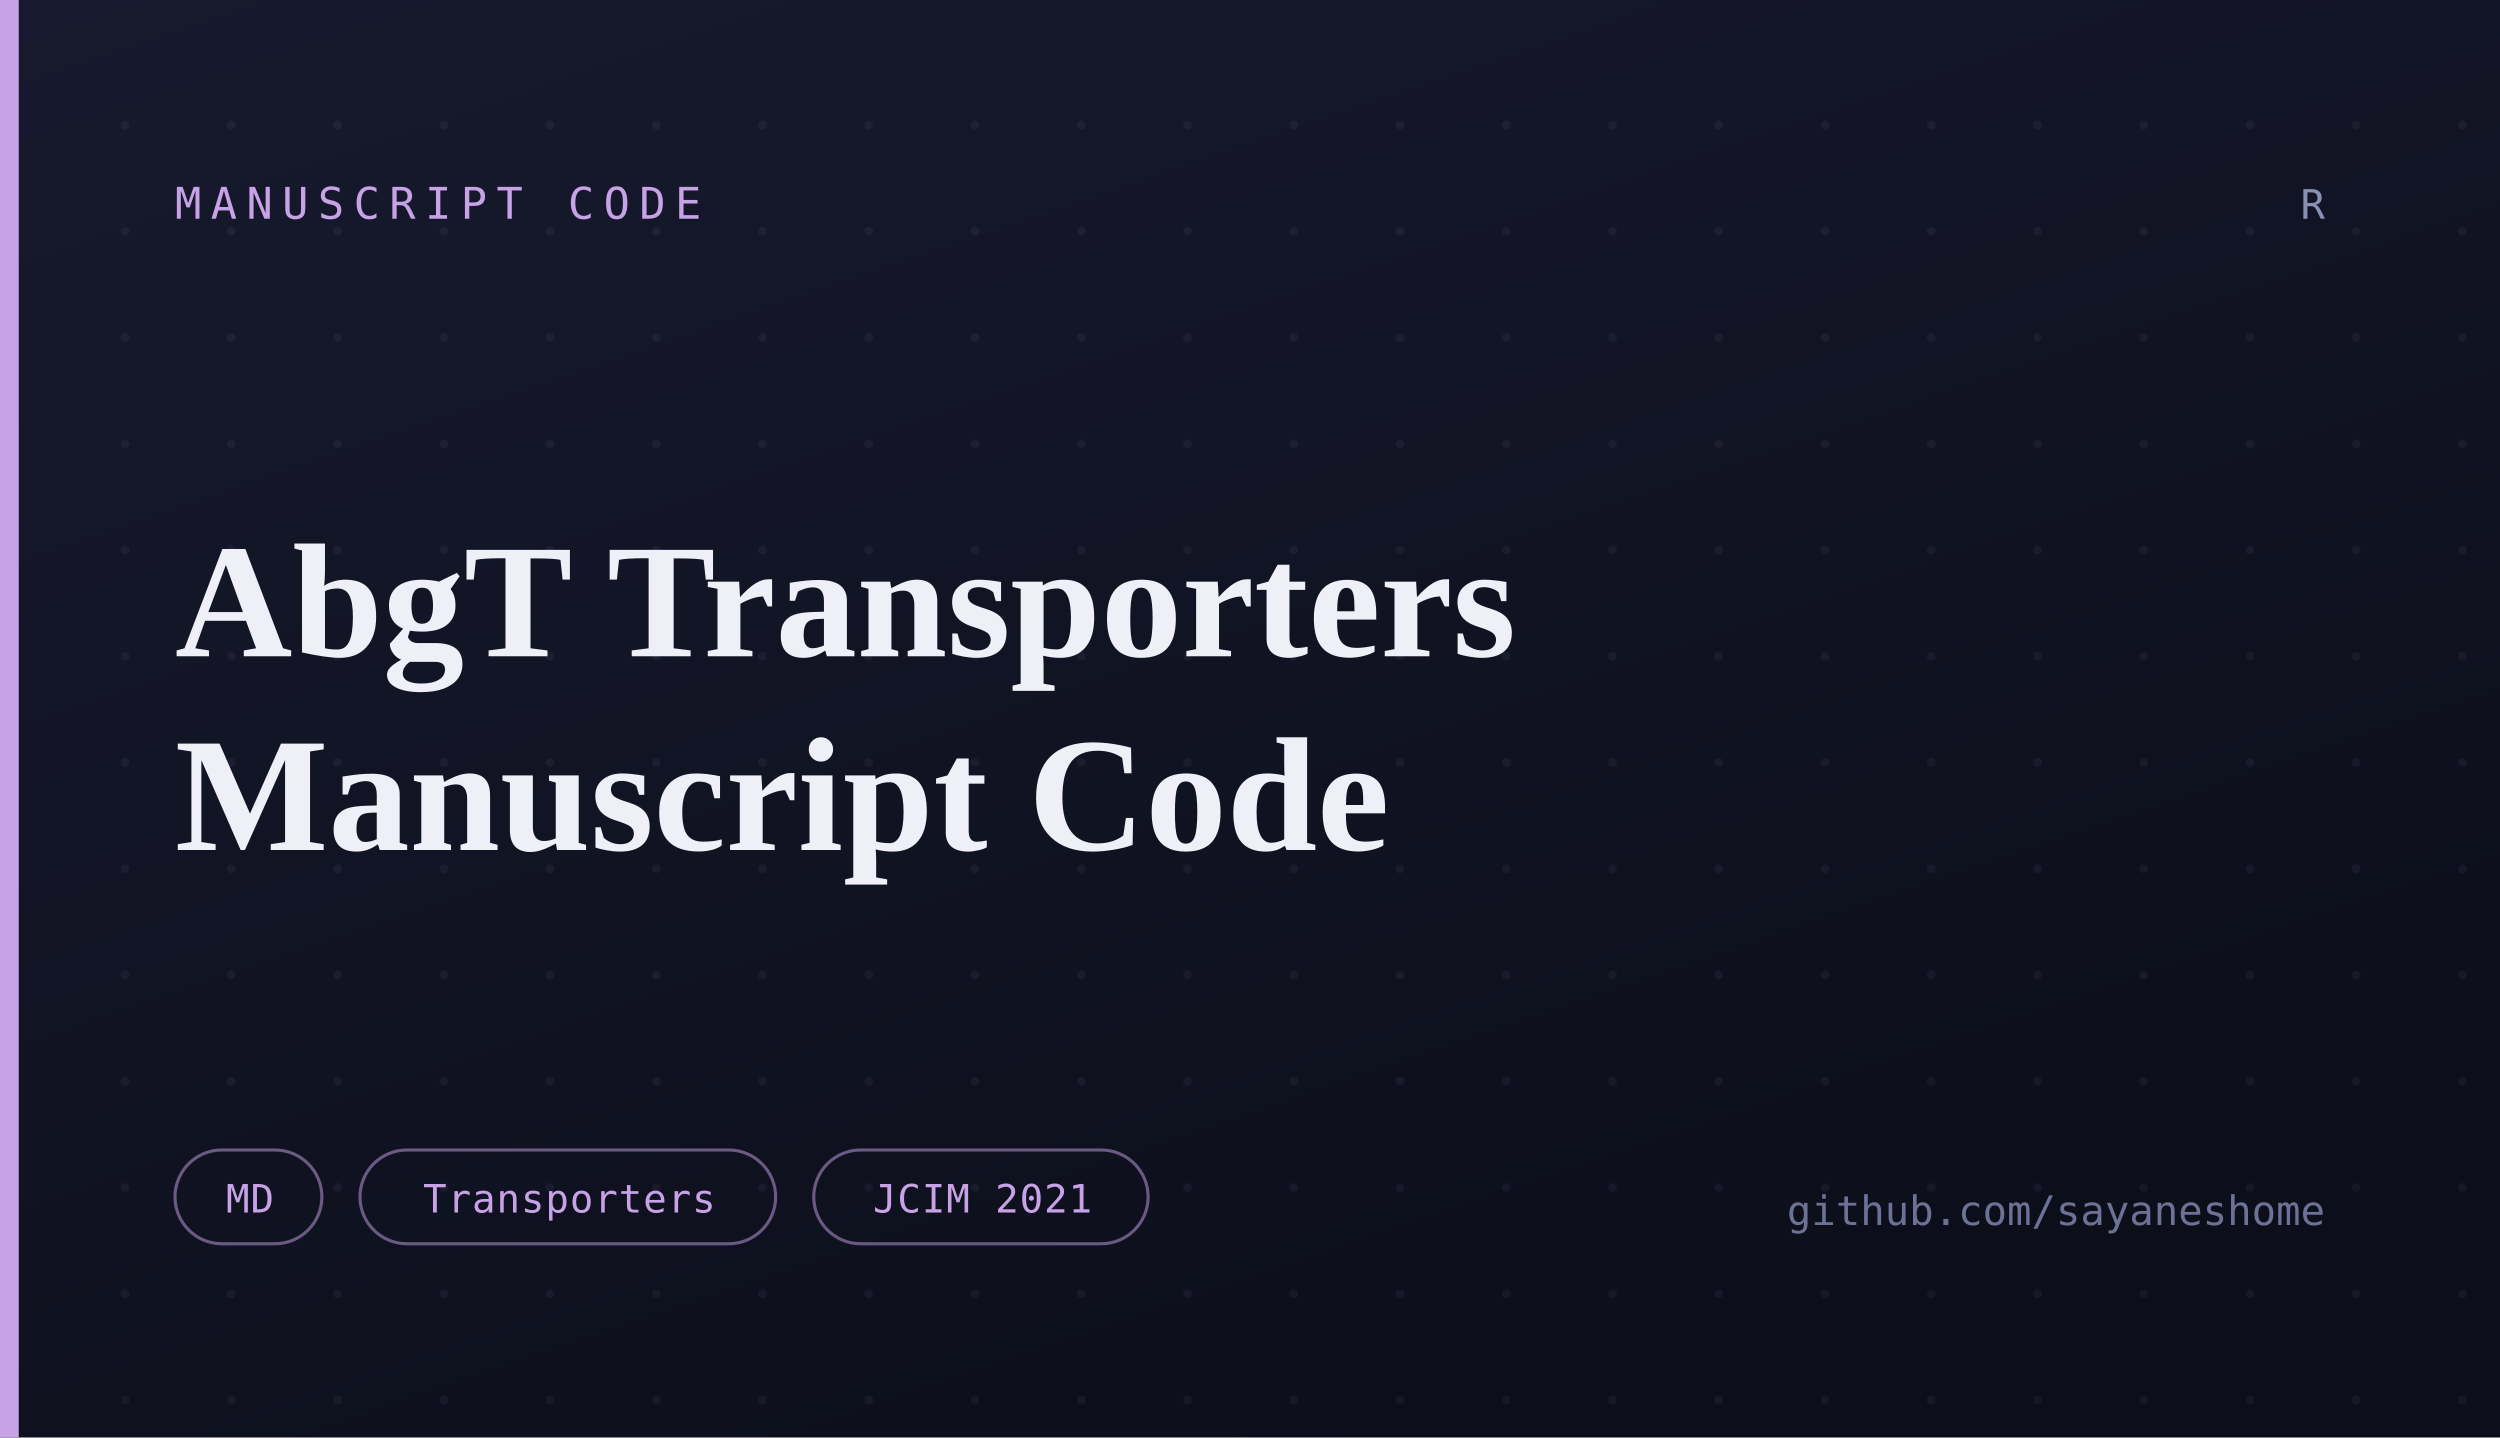
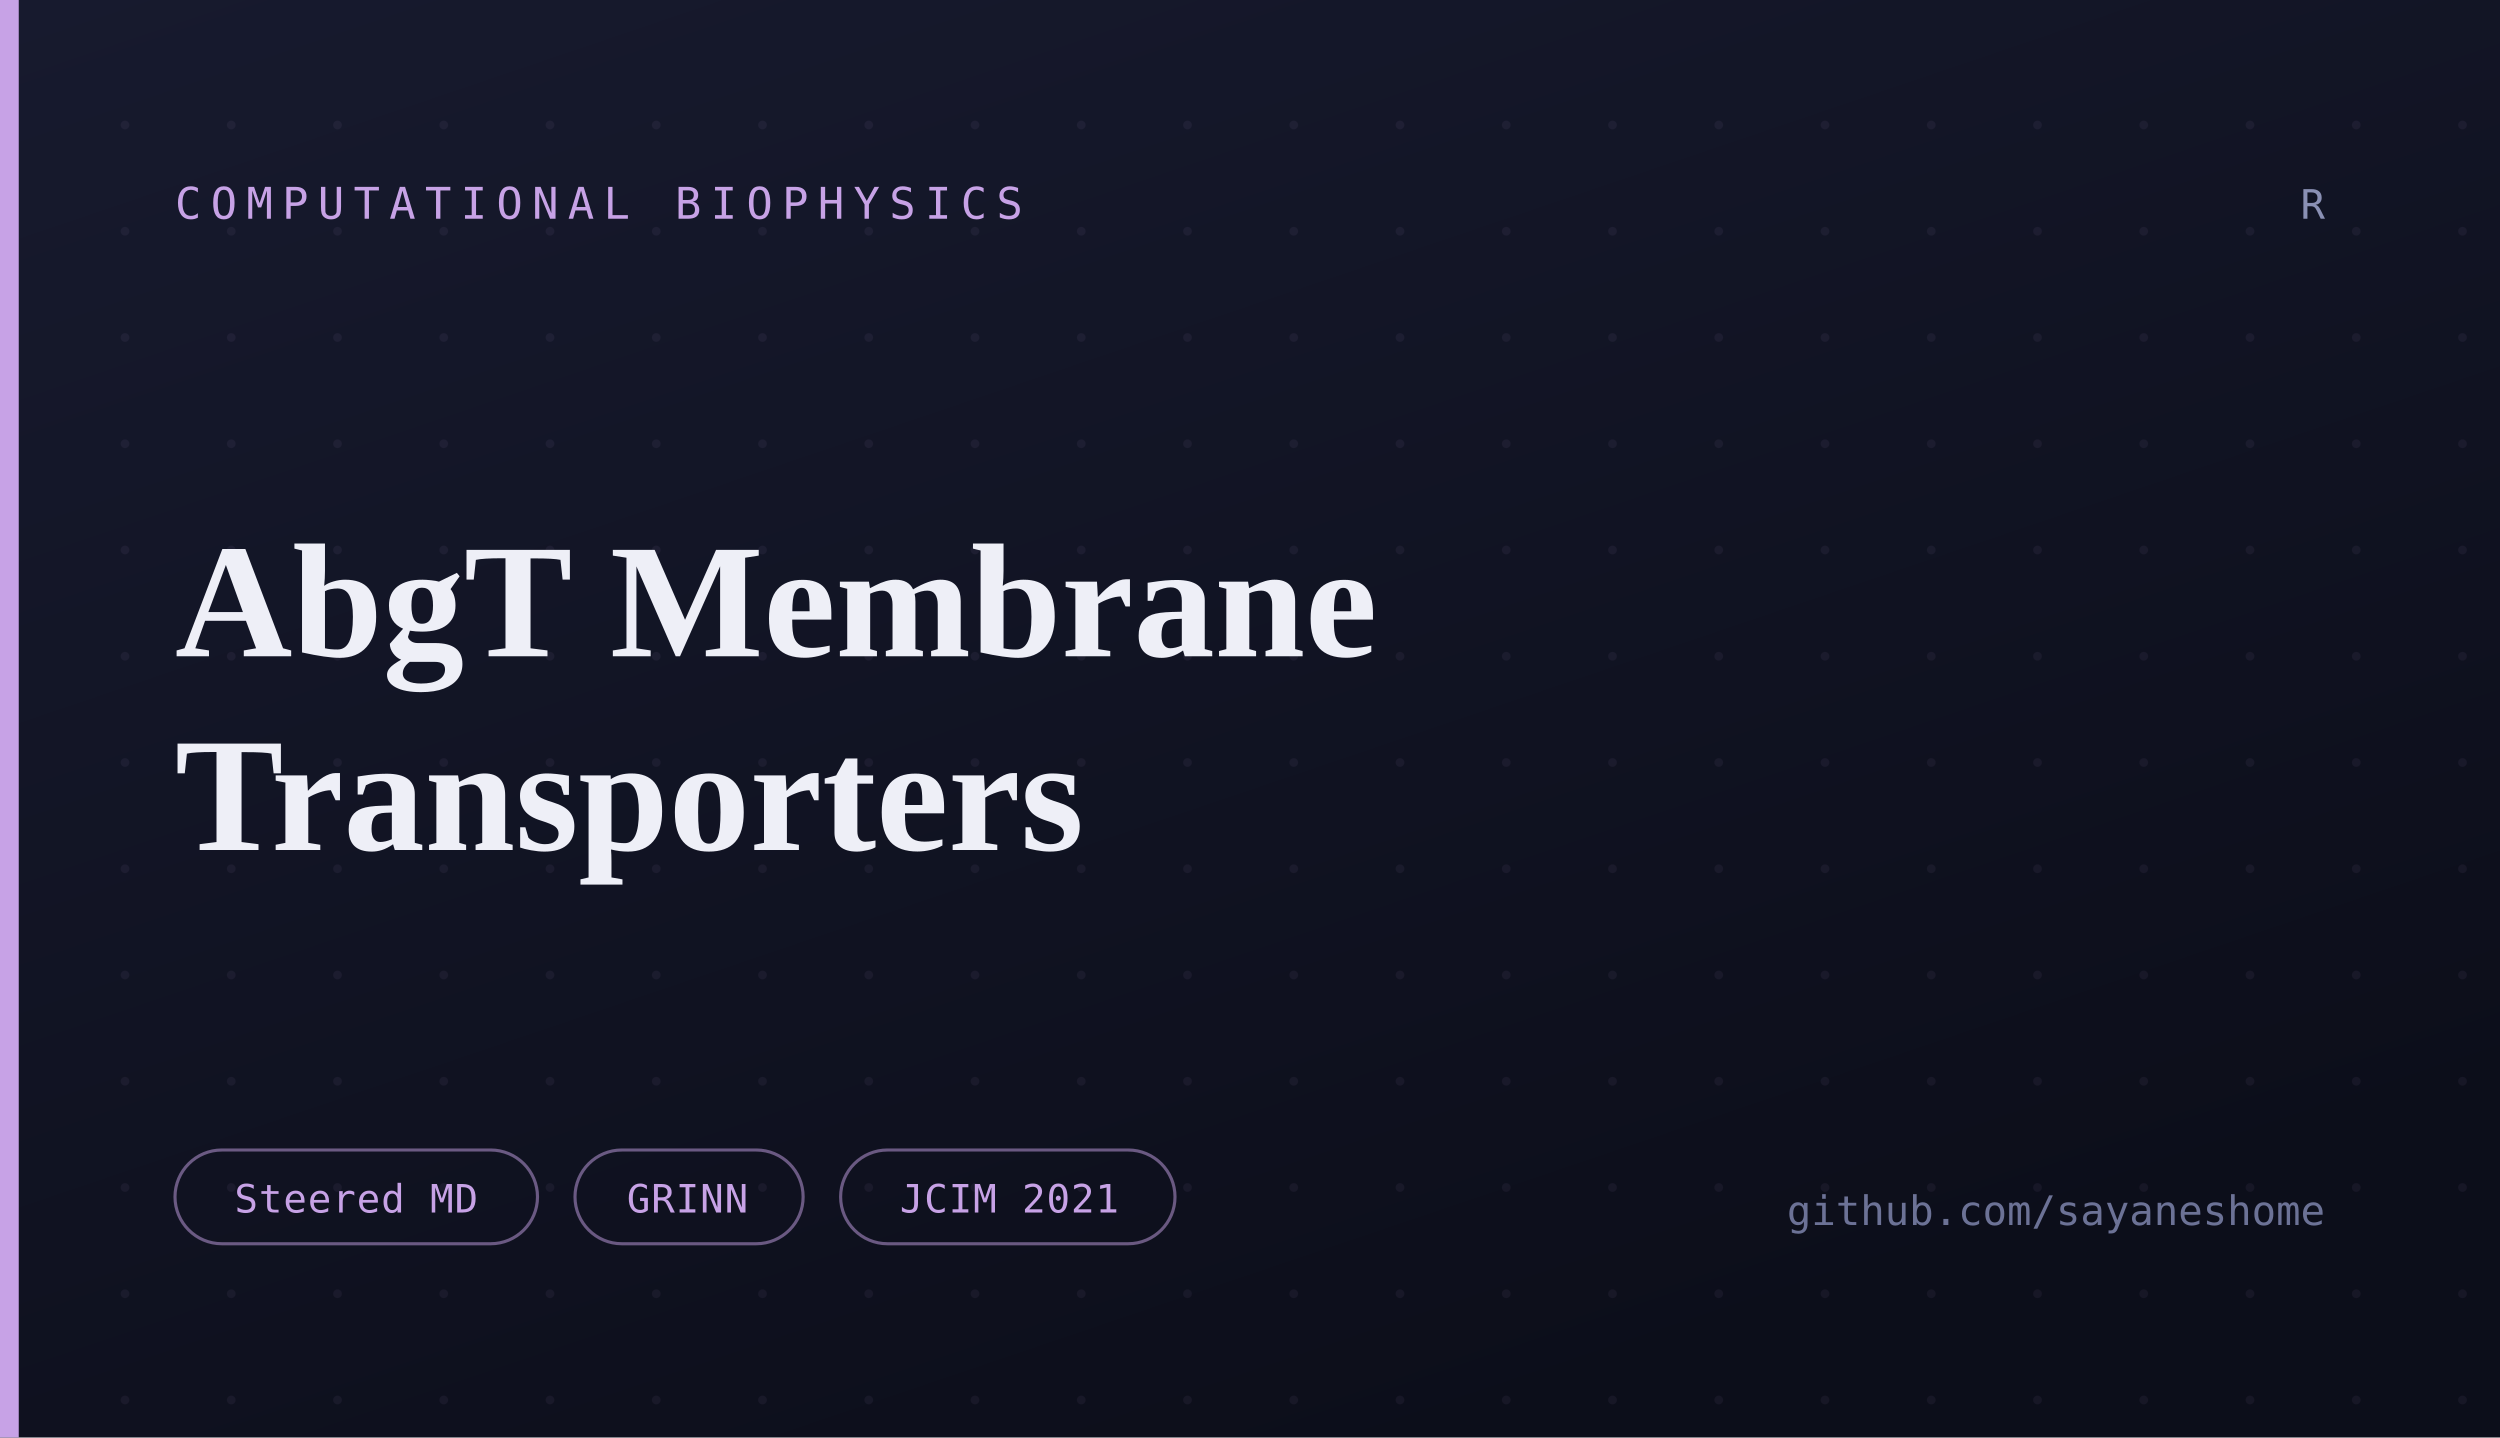
- <svg xmlns="http://www.w3.org/2000/svg" width="800" height="460" viewBox="0 0 800 460" role="img" aria-label="AbgT Transporters Manuscript Code">
+ <svg xmlns="http://www.w3.org/2000/svg" width="800" height="460" viewBox="0 0 800 460" role="img" aria-label="AbgT Membrane Transporters">
  <defs>
    <linearGradient id="bg" x1="0" y1="0" x2="0.6" y2="1">
      <stop offset="0" stop-color="#171A2E" />
      <stop offset="1" stop-color="#0C0E1A" />
    </linearGradient>
  </defs>
  <rect width="800" height="460" fill="url(#bg)" />
  <circle cx="40" cy="40" r="1.4" fill="#C7A2E6" opacity="0.06" />
  <circle cx="74" cy="40" r="1.4" fill="#C7A2E6" opacity="0.06" />
  <circle cx="108" cy="40" r="1.4" fill="#C7A2E6" opacity="0.06" />
  <circle cx="142" cy="40" r="1.4" fill="#C7A2E6" opacity="0.06" />
  <circle cx="176" cy="40" r="1.4" fill="#C7A2E6" opacity="0.06" />
  <circle cx="210" cy="40" r="1.4" fill="#C7A2E6" opacity="0.06" />
  <circle cx="244" cy="40" r="1.4" fill="#C7A2E6" opacity="0.06" />
  <circle cx="278" cy="40" r="1.4" fill="#C7A2E6" opacity="0.06" />
  <circle cx="312" cy="40" r="1.4" fill="#C7A2E6" opacity="0.06" />
  <circle cx="346" cy="40" r="1.4" fill="#C7A2E6" opacity="0.06" />
  <circle cx="380" cy="40" r="1.4" fill="#C7A2E6" opacity="0.06" />
  <circle cx="414" cy="40" r="1.4" fill="#C7A2E6" opacity="0.06" />
  <circle cx="448" cy="40" r="1.4" fill="#C7A2E6" opacity="0.06" />
  <circle cx="482" cy="40" r="1.4" fill="#C7A2E6" opacity="0.06" />
  <circle cx="516" cy="40" r="1.4" fill="#C7A2E6" opacity="0.06" />
  <circle cx="550" cy="40" r="1.4" fill="#C7A2E6" opacity="0.06" />
  <circle cx="584" cy="40" r="1.4" fill="#C7A2E6" opacity="0.06" />
  <circle cx="618" cy="40" r="1.4" fill="#C7A2E6" opacity="0.06" />
  <circle cx="652" cy="40" r="1.4" fill="#C7A2E6" opacity="0.06" />
  <circle cx="686" cy="40" r="1.4" fill="#C7A2E6" opacity="0.06" />
  <circle cx="720" cy="40" r="1.4" fill="#C7A2E6" opacity="0.06" />
  <circle cx="754" cy="40" r="1.4" fill="#C7A2E6" opacity="0.06" />
  <circle cx="788" cy="40" r="1.4" fill="#C7A2E6" opacity="0.06" />
  <circle cx="40" cy="74" r="1.4" fill="#C7A2E6" opacity="0.06" />
  <circle cx="74" cy="74" r="1.4" fill="#C7A2E6" opacity="0.06" />
  <circle cx="108" cy="74" r="1.4" fill="#C7A2E6" opacity="0.06" />
  <circle cx="142" cy="74" r="1.4" fill="#C7A2E6" opacity="0.06" />
  <circle cx="176" cy="74" r="1.4" fill="#C7A2E6" opacity="0.06" />
  <circle cx="210" cy="74" r="1.4" fill="#C7A2E6" opacity="0.06" />
  <circle cx="244" cy="74" r="1.4" fill="#C7A2E6" opacity="0.06" />
  <circle cx="278" cy="74" r="1.4" fill="#C7A2E6" opacity="0.06" />
  <circle cx="312" cy="74" r="1.4" fill="#C7A2E6" opacity="0.06" />
  <circle cx="346" cy="74" r="1.4" fill="#C7A2E6" opacity="0.06" />
  <circle cx="380" cy="74" r="1.4" fill="#C7A2E6" opacity="0.06" />
  <circle cx="414" cy="74" r="1.4" fill="#C7A2E6" opacity="0.06" />
  <circle cx="448" cy="74" r="1.4" fill="#C7A2E6" opacity="0.06" />
  <circle cx="482" cy="74" r="1.4" fill="#C7A2E6" opacity="0.06" />
  <circle cx="516" cy="74" r="1.4" fill="#C7A2E6" opacity="0.06" />
  <circle cx="550" cy="74" r="1.4" fill="#C7A2E6" opacity="0.06" />
  <circle cx="584" cy="74" r="1.4" fill="#C7A2E6" opacity="0.06" />
  <circle cx="618" cy="74" r="1.4" fill="#C7A2E6" opacity="0.06" />
  <circle cx="652" cy="74" r="1.4" fill="#C7A2E6" opacity="0.06" />
  <circle cx="686" cy="74" r="1.4" fill="#C7A2E6" opacity="0.06" />
  <circle cx="720" cy="74" r="1.4" fill="#C7A2E6" opacity="0.06" />
  <circle cx="754" cy="74" r="1.4" fill="#C7A2E6" opacity="0.06" />
  <circle cx="788" cy="74" r="1.4" fill="#C7A2E6" opacity="0.06" />
  <circle cx="40" cy="108" r="1.4" fill="#C7A2E6" opacity="0.06" />
  <circle cx="74" cy="108" r="1.4" fill="#C7A2E6" opacity="0.06" />
  <circle cx="108" cy="108" r="1.4" fill="#C7A2E6" opacity="0.06" />
  <circle cx="142" cy="108" r="1.4" fill="#C7A2E6" opacity="0.06" />
  <circle cx="176" cy="108" r="1.4" fill="#C7A2E6" opacity="0.06" />
  <circle cx="210" cy="108" r="1.4" fill="#C7A2E6" opacity="0.06" />
  <circle cx="244" cy="108" r="1.4" fill="#C7A2E6" opacity="0.06" />
  <circle cx="278" cy="108" r="1.4" fill="#C7A2E6" opacity="0.06" />
  <circle cx="312" cy="108" r="1.4" fill="#C7A2E6" opacity="0.06" />
  <circle cx="346" cy="108" r="1.4" fill="#C7A2E6" opacity="0.06" />
  <circle cx="380" cy="108" r="1.4" fill="#C7A2E6" opacity="0.06" />
  <circle cx="414" cy="108" r="1.4" fill="#C7A2E6" opacity="0.06" />
  <circle cx="448" cy="108" r="1.4" fill="#C7A2E6" opacity="0.06" />
  <circle cx="482" cy="108" r="1.4" fill="#C7A2E6" opacity="0.06" />
  <circle cx="516" cy="108" r="1.4" fill="#C7A2E6" opacity="0.06" />
  <circle cx="550" cy="108" r="1.4" fill="#C7A2E6" opacity="0.06" />
  <circle cx="584" cy="108" r="1.4" fill="#C7A2E6" opacity="0.06" />
  <circle cx="618" cy="108" r="1.4" fill="#C7A2E6" opacity="0.06" />
  <circle cx="652" cy="108" r="1.4" fill="#C7A2E6" opacity="0.06" />
  <circle cx="686" cy="108" r="1.4" fill="#C7A2E6" opacity="0.06" />
  <circle cx="720" cy="108" r="1.4" fill="#C7A2E6" opacity="0.06" />
  <circle cx="754" cy="108" r="1.4" fill="#C7A2E6" opacity="0.06" />
  <circle cx="788" cy="108" r="1.4" fill="#C7A2E6" opacity="0.06" />
  <circle cx="40" cy="142" r="1.4" fill="#C7A2E6" opacity="0.06" />
  <circle cx="74" cy="142" r="1.4" fill="#C7A2E6" opacity="0.06" />
  <circle cx="108" cy="142" r="1.4" fill="#C7A2E6" opacity="0.06" />
  <circle cx="142" cy="142" r="1.4" fill="#C7A2E6" opacity="0.06" />
  <circle cx="176" cy="142" r="1.4" fill="#C7A2E6" opacity="0.06" />
  <circle cx="210" cy="142" r="1.4" fill="#C7A2E6" opacity="0.06" />
  <circle cx="244" cy="142" r="1.4" fill="#C7A2E6" opacity="0.06" />
  <circle cx="278" cy="142" r="1.4" fill="#C7A2E6" opacity="0.06" />
  <circle cx="312" cy="142" r="1.4" fill="#C7A2E6" opacity="0.06" />
  <circle cx="346" cy="142" r="1.4" fill="#C7A2E6" opacity="0.06" />
  <circle cx="380" cy="142" r="1.4" fill="#C7A2E6" opacity="0.06" />
  <circle cx="414" cy="142" r="1.4" fill="#C7A2E6" opacity="0.06" />
  <circle cx="448" cy="142" r="1.4" fill="#C7A2E6" opacity="0.06" />
  <circle cx="482" cy="142" r="1.4" fill="#C7A2E6" opacity="0.06" />
  <circle cx="516" cy="142" r="1.4" fill="#C7A2E6" opacity="0.06" />
  <circle cx="550" cy="142" r="1.4" fill="#C7A2E6" opacity="0.06" />
  <circle cx="584" cy="142" r="1.4" fill="#C7A2E6" opacity="0.06" />
  <circle cx="618" cy="142" r="1.4" fill="#C7A2E6" opacity="0.06" />
  <circle cx="652" cy="142" r="1.4" fill="#C7A2E6" opacity="0.06" />
  <circle cx="686" cy="142" r="1.4" fill="#C7A2E6" opacity="0.06" />
  <circle cx="720" cy="142" r="1.4" fill="#C7A2E6" opacity="0.06" />
  <circle cx="754" cy="142" r="1.4" fill="#C7A2E6" opacity="0.06" />
  <circle cx="788" cy="142" r="1.4" fill="#C7A2E6" opacity="0.06" />
  <circle cx="40" cy="176" r="1.4" fill="#C7A2E6" opacity="0.06" />
  <circle cx="74" cy="176" r="1.4" fill="#C7A2E6" opacity="0.06" />
  <circle cx="108" cy="176" r="1.4" fill="#C7A2E6" opacity="0.06" />
  <circle cx="142" cy="176" r="1.4" fill="#C7A2E6" opacity="0.06" />
  <circle cx="176" cy="176" r="1.4" fill="#C7A2E6" opacity="0.06" />
  <circle cx="210" cy="176" r="1.4" fill="#C7A2E6" opacity="0.06" />
  <circle cx="244" cy="176" r="1.4" fill="#C7A2E6" opacity="0.06" />
  <circle cx="278" cy="176" r="1.4" fill="#C7A2E6" opacity="0.06" />
  <circle cx="312" cy="176" r="1.4" fill="#C7A2E6" opacity="0.06" />
  <circle cx="346" cy="176" r="1.4" fill="#C7A2E6" opacity="0.06" />
  <circle cx="380" cy="176" r="1.4" fill="#C7A2E6" opacity="0.06" />
  <circle cx="414" cy="176" r="1.4" fill="#C7A2E6" opacity="0.06" />
  <circle cx="448" cy="176" r="1.4" fill="#C7A2E6" opacity="0.06" />
  <circle cx="482" cy="176" r="1.4" fill="#C7A2E6" opacity="0.06" />
  <circle cx="516" cy="176" r="1.4" fill="#C7A2E6" opacity="0.06" />
  <circle cx="550" cy="176" r="1.4" fill="#C7A2E6" opacity="0.06" />
  <circle cx="584" cy="176" r="1.4" fill="#C7A2E6" opacity="0.06" />
  <circle cx="618" cy="176" r="1.4" fill="#C7A2E6" opacity="0.06" />
  <circle cx="652" cy="176" r="1.4" fill="#C7A2E6" opacity="0.06" />
  <circle cx="686" cy="176" r="1.4" fill="#C7A2E6" opacity="0.06" />
  <circle cx="720" cy="176" r="1.4" fill="#C7A2E6" opacity="0.06" />
  <circle cx="754" cy="176" r="1.4" fill="#C7A2E6" opacity="0.06" />
  <circle cx="788" cy="176" r="1.4" fill="#C7A2E6" opacity="0.06" />
  <circle cx="40" cy="210" r="1.4" fill="#C7A2E6" opacity="0.06" />
  <circle cx="74" cy="210" r="1.4" fill="#C7A2E6" opacity="0.06" />
  <circle cx="108" cy="210" r="1.4" fill="#C7A2E6" opacity="0.06" />
  <circle cx="142" cy="210" r="1.4" fill="#C7A2E6" opacity="0.06" />
  <circle cx="176" cy="210" r="1.4" fill="#C7A2E6" opacity="0.06" />
  <circle cx="210" cy="210" r="1.4" fill="#C7A2E6" opacity="0.06" />
  <circle cx="244" cy="210" r="1.4" fill="#C7A2E6" opacity="0.06" />
  <circle cx="278" cy="210" r="1.4" fill="#C7A2E6" opacity="0.06" />
  <circle cx="312" cy="210" r="1.4" fill="#C7A2E6" opacity="0.06" />
  <circle cx="346" cy="210" r="1.4" fill="#C7A2E6" opacity="0.06" />
  <circle cx="380" cy="210" r="1.4" fill="#C7A2E6" opacity="0.06" />
  <circle cx="414" cy="210" r="1.4" fill="#C7A2E6" opacity="0.06" />
  <circle cx="448" cy="210" r="1.4" fill="#C7A2E6" opacity="0.06" />
  <circle cx="482" cy="210" r="1.4" fill="#C7A2E6" opacity="0.06" />
  <circle cx="516" cy="210" r="1.4" fill="#C7A2E6" opacity="0.06" />
  <circle cx="550" cy="210" r="1.4" fill="#C7A2E6" opacity="0.06" />
  <circle cx="584" cy="210" r="1.4" fill="#C7A2E6" opacity="0.06" />
  <circle cx="618" cy="210" r="1.4" fill="#C7A2E6" opacity="0.06" />
  <circle cx="652" cy="210" r="1.4" fill="#C7A2E6" opacity="0.06" />
  <circle cx="686" cy="210" r="1.4" fill="#C7A2E6" opacity="0.06" />
  <circle cx="720" cy="210" r="1.4" fill="#C7A2E6" opacity="0.06" />
  <circle cx="754" cy="210" r="1.4" fill="#C7A2E6" opacity="0.06" />
  <circle cx="788" cy="210" r="1.4" fill="#C7A2E6" opacity="0.06" />
  <circle cx="40" cy="244" r="1.4" fill="#C7A2E6" opacity="0.06" />
  <circle cx="74" cy="244" r="1.4" fill="#C7A2E6" opacity="0.06" />
  <circle cx="108" cy="244" r="1.4" fill="#C7A2E6" opacity="0.06" />
  <circle cx="142" cy="244" r="1.4" fill="#C7A2E6" opacity="0.06" />
  <circle cx="176" cy="244" r="1.4" fill="#C7A2E6" opacity="0.06" />
  <circle cx="210" cy="244" r="1.4" fill="#C7A2E6" opacity="0.06" />
  <circle cx="244" cy="244" r="1.4" fill="#C7A2E6" opacity="0.06" />
  <circle cx="278" cy="244" r="1.4" fill="#C7A2E6" opacity="0.06" />
  <circle cx="312" cy="244" r="1.4" fill="#C7A2E6" opacity="0.06" />
  <circle cx="346" cy="244" r="1.4" fill="#C7A2E6" opacity="0.06" />
  <circle cx="380" cy="244" r="1.4" fill="#C7A2E6" opacity="0.06" />
  <circle cx="414" cy="244" r="1.4" fill="#C7A2E6" opacity="0.06" />
  <circle cx="448" cy="244" r="1.4" fill="#C7A2E6" opacity="0.06" />
  <circle cx="482" cy="244" r="1.4" fill="#C7A2E6" opacity="0.06" />
  <circle cx="516" cy="244" r="1.4" fill="#C7A2E6" opacity="0.06" />
  <circle cx="550" cy="244" r="1.4" fill="#C7A2E6" opacity="0.06" />
  <circle cx="584" cy="244" r="1.4" fill="#C7A2E6" opacity="0.06" />
  <circle cx="618" cy="244" r="1.4" fill="#C7A2E6" opacity="0.06" />
  <circle cx="652" cy="244" r="1.4" fill="#C7A2E6" opacity="0.06" />
  <circle cx="686" cy="244" r="1.4" fill="#C7A2E6" opacity="0.06" />
  <circle cx="720" cy="244" r="1.4" fill="#C7A2E6" opacity="0.06" />
  <circle cx="754" cy="244" r="1.4" fill="#C7A2E6" opacity="0.06" />
  <circle cx="788" cy="244" r="1.4" fill="#C7A2E6" opacity="0.06" />
  <circle cx="40" cy="278" r="1.4" fill="#C7A2E6" opacity="0.06" />
  <circle cx="74" cy="278" r="1.4" fill="#C7A2E6" opacity="0.06" />
  <circle cx="108" cy="278" r="1.4" fill="#C7A2E6" opacity="0.06" />
  <circle cx="142" cy="278" r="1.4" fill="#C7A2E6" opacity="0.06" />
  <circle cx="176" cy="278" r="1.4" fill="#C7A2E6" opacity="0.06" />
  <circle cx="210" cy="278" r="1.4" fill="#C7A2E6" opacity="0.06" />
  <circle cx="244" cy="278" r="1.4" fill="#C7A2E6" opacity="0.06" />
  <circle cx="278" cy="278" r="1.4" fill="#C7A2E6" opacity="0.06" />
  <circle cx="312" cy="278" r="1.4" fill="#C7A2E6" opacity="0.06" />
  <circle cx="346" cy="278" r="1.4" fill="#C7A2E6" opacity="0.06" />
  <circle cx="380" cy="278" r="1.4" fill="#C7A2E6" opacity="0.06" />
  <circle cx="414" cy="278" r="1.4" fill="#C7A2E6" opacity="0.06" />
  <circle cx="448" cy="278" r="1.4" fill="#C7A2E6" opacity="0.06" />
  <circle cx="482" cy="278" r="1.4" fill="#C7A2E6" opacity="0.06" />
  <circle cx="516" cy="278" r="1.4" fill="#C7A2E6" opacity="0.06" />
  <circle cx="550" cy="278" r="1.4" fill="#C7A2E6" opacity="0.06" />
  <circle cx="584" cy="278" r="1.4" fill="#C7A2E6" opacity="0.06" />
  <circle cx="618" cy="278" r="1.4" fill="#C7A2E6" opacity="0.06" />
  <circle cx="652" cy="278" r="1.4" fill="#C7A2E6" opacity="0.06" />
  <circle cx="686" cy="278" r="1.4" fill="#C7A2E6" opacity="0.06" />
  <circle cx="720" cy="278" r="1.4" fill="#C7A2E6" opacity="0.06" />
  <circle cx="754" cy="278" r="1.4" fill="#C7A2E6" opacity="0.06" />
  <circle cx="788" cy="278" r="1.4" fill="#C7A2E6" opacity="0.06" />
  <circle cx="40" cy="312" r="1.4" fill="#C7A2E6" opacity="0.06" />
  <circle cx="74" cy="312" r="1.4" fill="#C7A2E6" opacity="0.06" />
  <circle cx="108" cy="312" r="1.4" fill="#C7A2E6" opacity="0.06" />
  <circle cx="142" cy="312" r="1.4" fill="#C7A2E6" opacity="0.06" />
  <circle cx="176" cy="312" r="1.4" fill="#C7A2E6" opacity="0.06" />
  <circle cx="210" cy="312" r="1.4" fill="#C7A2E6" opacity="0.06" />
  <circle cx="244" cy="312" r="1.4" fill="#C7A2E6" opacity="0.06" />
  <circle cx="278" cy="312" r="1.4" fill="#C7A2E6" opacity="0.06" />
  <circle cx="312" cy="312" r="1.4" fill="#C7A2E6" opacity="0.06" />
  <circle cx="346" cy="312" r="1.4" fill="#C7A2E6" opacity="0.06" />
  <circle cx="380" cy="312" r="1.4" fill="#C7A2E6" opacity="0.06" />
  <circle cx="414" cy="312" r="1.4" fill="#C7A2E6" opacity="0.06" />
  <circle cx="448" cy="312" r="1.4" fill="#C7A2E6" opacity="0.06" />
  <circle cx="482" cy="312" r="1.4" fill="#C7A2E6" opacity="0.06" />
  <circle cx="516" cy="312" r="1.4" fill="#C7A2E6" opacity="0.06" />
  <circle cx="550" cy="312" r="1.4" fill="#C7A2E6" opacity="0.06" />
  <circle cx="584" cy="312" r="1.4" fill="#C7A2E6" opacity="0.06" />
  <circle cx="618" cy="312" r="1.4" fill="#C7A2E6" opacity="0.06" />
  <circle cx="652" cy="312" r="1.4" fill="#C7A2E6" opacity="0.06" />
  <circle cx="686" cy="312" r="1.4" fill="#C7A2E6" opacity="0.06" />
  <circle cx="720" cy="312" r="1.4" fill="#C7A2E6" opacity="0.06" />
  <circle cx="754" cy="312" r="1.4" fill="#C7A2E6" opacity="0.06" />
  <circle cx="788" cy="312" r="1.4" fill="#C7A2E6" opacity="0.06" />
  <circle cx="40" cy="346" r="1.4" fill="#C7A2E6" opacity="0.06" />
  <circle cx="74" cy="346" r="1.4" fill="#C7A2E6" opacity="0.06" />
  <circle cx="108" cy="346" r="1.4" fill="#C7A2E6" opacity="0.06" />
  <circle cx="142" cy="346" r="1.4" fill="#C7A2E6" opacity="0.06" />
  <circle cx="176" cy="346" r="1.4" fill="#C7A2E6" opacity="0.06" />
  <circle cx="210" cy="346" r="1.4" fill="#C7A2E6" opacity="0.06" />
  <circle cx="244" cy="346" r="1.4" fill="#C7A2E6" opacity="0.06" />
  <circle cx="278" cy="346" r="1.4" fill="#C7A2E6" opacity="0.06" />
  <circle cx="312" cy="346" r="1.4" fill="#C7A2E6" opacity="0.06" />
  <circle cx="346" cy="346" r="1.4" fill="#C7A2E6" opacity="0.06" />
  <circle cx="380" cy="346" r="1.4" fill="#C7A2E6" opacity="0.06" />
  <circle cx="414" cy="346" r="1.4" fill="#C7A2E6" opacity="0.06" />
  <circle cx="448" cy="346" r="1.4" fill="#C7A2E6" opacity="0.06" />
  <circle cx="482" cy="346" r="1.4" fill="#C7A2E6" opacity="0.06" />
  <circle cx="516" cy="346" r="1.4" fill="#C7A2E6" opacity="0.06" />
  <circle cx="550" cy="346" r="1.4" fill="#C7A2E6" opacity="0.06" />
  <circle cx="584" cy="346" r="1.4" fill="#C7A2E6" opacity="0.06" />
  <circle cx="618" cy="346" r="1.4" fill="#C7A2E6" opacity="0.06" />
  <circle cx="652" cy="346" r="1.4" fill="#C7A2E6" opacity="0.06" />
  <circle cx="686" cy="346" r="1.4" fill="#C7A2E6" opacity="0.06" />
  <circle cx="720" cy="346" r="1.4" fill="#C7A2E6" opacity="0.06" />
  <circle cx="754" cy="346" r="1.4" fill="#C7A2E6" opacity="0.06" />
  <circle cx="788" cy="346" r="1.4" fill="#C7A2E6" opacity="0.06" />
  <circle cx="40" cy="380" r="1.4" fill="#C7A2E6" opacity="0.06" />
  <circle cx="74" cy="380" r="1.4" fill="#C7A2E6" opacity="0.06" />
  <circle cx="108" cy="380" r="1.4" fill="#C7A2E6" opacity="0.06" />
  <circle cx="142" cy="380" r="1.4" fill="#C7A2E6" opacity="0.06" />
  <circle cx="176" cy="380" r="1.4" fill="#C7A2E6" opacity="0.06" />
  <circle cx="210" cy="380" r="1.4" fill="#C7A2E6" opacity="0.06" />
  <circle cx="244" cy="380" r="1.4" fill="#C7A2E6" opacity="0.06" />
  <circle cx="278" cy="380" r="1.4" fill="#C7A2E6" opacity="0.06" />
  <circle cx="312" cy="380" r="1.4" fill="#C7A2E6" opacity="0.06" />
  <circle cx="346" cy="380" r="1.4" fill="#C7A2E6" opacity="0.06" />
  <circle cx="380" cy="380" r="1.4" fill="#C7A2E6" opacity="0.06" />
  <circle cx="414" cy="380" r="1.4" fill="#C7A2E6" opacity="0.06" />
  <circle cx="448" cy="380" r="1.4" fill="#C7A2E6" opacity="0.06" />
  <circle cx="482" cy="380" r="1.4" fill="#C7A2E6" opacity="0.06" />
  <circle cx="516" cy="380" r="1.4" fill="#C7A2E6" opacity="0.06" />
  <circle cx="550" cy="380" r="1.4" fill="#C7A2E6" opacity="0.06" />
  <circle cx="584" cy="380" r="1.4" fill="#C7A2E6" opacity="0.06" />
  <circle cx="618" cy="380" r="1.4" fill="#C7A2E6" opacity="0.06" />
  <circle cx="652" cy="380" r="1.4" fill="#C7A2E6" opacity="0.06" />
  <circle cx="686" cy="380" r="1.4" fill="#C7A2E6" opacity="0.06" />
  <circle cx="720" cy="380" r="1.4" fill="#C7A2E6" opacity="0.06" />
  <circle cx="754" cy="380" r="1.4" fill="#C7A2E6" opacity="0.06" />
  <circle cx="788" cy="380" r="1.4" fill="#C7A2E6" opacity="0.06" />
  <circle cx="40" cy="414" r="1.4" fill="#C7A2E6" opacity="0.06" />
  <circle cx="74" cy="414" r="1.4" fill="#C7A2E6" opacity="0.06" />
  <circle cx="108" cy="414" r="1.4" fill="#C7A2E6" opacity="0.06" />
  <circle cx="142" cy="414" r="1.4" fill="#C7A2E6" opacity="0.06" />
  <circle cx="176" cy="414" r="1.4" fill="#C7A2E6" opacity="0.06" />
  <circle cx="210" cy="414" r="1.4" fill="#C7A2E6" opacity="0.06" />
  <circle cx="244" cy="414" r="1.4" fill="#C7A2E6" opacity="0.06" />
  <circle cx="278" cy="414" r="1.4" fill="#C7A2E6" opacity="0.06" />
  <circle cx="312" cy="414" r="1.4" fill="#C7A2E6" opacity="0.06" />
  <circle cx="346" cy="414" r="1.4" fill="#C7A2E6" opacity="0.06" />
  <circle cx="380" cy="414" r="1.4" fill="#C7A2E6" opacity="0.06" />
  <circle cx="414" cy="414" r="1.4" fill="#C7A2E6" opacity="0.06" />
  <circle cx="448" cy="414" r="1.4" fill="#C7A2E6" opacity="0.06" />
  <circle cx="482" cy="414" r="1.4" fill="#C7A2E6" opacity="0.06" />
  <circle cx="516" cy="414" r="1.4" fill="#C7A2E6" opacity="0.06" />
  <circle cx="550" cy="414" r="1.4" fill="#C7A2E6" opacity="0.06" />
  <circle cx="584" cy="414" r="1.4" fill="#C7A2E6" opacity="0.06" />
  <circle cx="618" cy="414" r="1.4" fill="#C7A2E6" opacity="0.06" />
  <circle cx="652" cy="414" r="1.4" fill="#C7A2E6" opacity="0.06" />
  <circle cx="686" cy="414" r="1.4" fill="#C7A2E6" opacity="0.06" />
  <circle cx="720" cy="414" r="1.4" fill="#C7A2E6" opacity="0.06" />
  <circle cx="754" cy="414" r="1.4" fill="#C7A2E6" opacity="0.06" />
  <circle cx="788" cy="414" r="1.4" fill="#C7A2E6" opacity="0.06" />
  <circle cx="40" cy="448" r="1.4" fill="#C7A2E6" opacity="0.06" />
  <circle cx="74" cy="448" r="1.4" fill="#C7A2E6" opacity="0.06" />
  <circle cx="108" cy="448" r="1.4" fill="#C7A2E6" opacity="0.06" />
  <circle cx="142" cy="448" r="1.4" fill="#C7A2E6" opacity="0.06" />
  <circle cx="176" cy="448" r="1.4" fill="#C7A2E6" opacity="0.06" />
  <circle cx="210" cy="448" r="1.4" fill="#C7A2E6" opacity="0.06" />
  <circle cx="244" cy="448" r="1.4" fill="#C7A2E6" opacity="0.06" />
  <circle cx="278" cy="448" r="1.4" fill="#C7A2E6" opacity="0.06" />
  <circle cx="312" cy="448" r="1.4" fill="#C7A2E6" opacity="0.06" />
  <circle cx="346" cy="448" r="1.4" fill="#C7A2E6" opacity="0.06" />
  <circle cx="380" cy="448" r="1.4" fill="#C7A2E6" opacity="0.06" />
  <circle cx="414" cy="448" r="1.4" fill="#C7A2E6" opacity="0.06" />
  <circle cx="448" cy="448" r="1.4" fill="#C7A2E6" opacity="0.06" />
  <circle cx="482" cy="448" r="1.4" fill="#C7A2E6" opacity="0.06" />
  <circle cx="516" cy="448" r="1.4" fill="#C7A2E6" opacity="0.06" />
  <circle cx="550" cy="448" r="1.4" fill="#C7A2E6" opacity="0.06" />
  <circle cx="584" cy="448" r="1.4" fill="#C7A2E6" opacity="0.06" />
  <circle cx="618" cy="448" r="1.4" fill="#C7A2E6" opacity="0.06" />
  <circle cx="652" cy="448" r="1.4" fill="#C7A2E6" opacity="0.06" />
  <circle cx="686" cy="448" r="1.4" fill="#C7A2E6" opacity="0.06" />
  <circle cx="720" cy="448" r="1.4" fill="#C7A2E6" opacity="0.06" />
  <circle cx="754" cy="448" r="1.4" fill="#C7A2E6" opacity="0.06" />
  <circle cx="788" cy="448" r="1.4" fill="#C7A2E6" opacity="0.06" />
  <rect x="0" y="0" width="6" height="460" fill="#C7A2E6" />
-   <text x="56" y="70" font-family="ui-monospace,Menlo,monospace" font-size="14" letter-spacing="3" fill="#C7A2E6">MANUSCRIPT CODE</text>
+   <text x="56" y="70" font-family="ui-monospace,Menlo,monospace" font-size="14" letter-spacing="3" fill="#C7A2E6">COMPUTATIONAL BIOPHYSICS</text>
  <text x="744" y="70" text-anchor="end" font-family="ui-monospace,Menlo,monospace" font-size="13" fill="#8A90B4">R</text>
  <text x="56" y="210" font-family="Georgia,'Times New Roman',serif" font-weight="600" font-size="52" fill="#EEEFF7">
-     <tspan x="56" dy="0">AbgT Transporters</tspan>
-     <tspan x="56" dy="62">Manuscript Code</tspan>
+     <tspan x="56" dy="0">AbgT Membrane</tspan>
+     <tspan x="56" dy="62">Transporters</tspan>
  </text>
  <g transform="translate(56,368)">
-     <rect width="47" height="30" rx="15" fill="none" stroke="#C7A2E6" stroke-opacity="0.5" />
-     <text x="24" y="20" text-anchor="middle" font-family="ui-monospace,Menlo,monospace" font-size="12.5" fill="#C7A2E6" letter-spacing="0.3">MD</text>
+     <rect width="116" height="30" rx="15" fill="none" stroke="#C7A2E6" stroke-opacity="0.5" />
+     <text x="58" y="20" text-anchor="middle" font-family="ui-monospace,Menlo,monospace" font-size="12.5" fill="#C7A2E6" letter-spacing="0.3">Steered MD</text>
  </g>
-   <g transform="translate(115.2,368)">
-     <rect width="133" height="30" rx="15" fill="none" stroke="#C7A2E6" stroke-opacity="0.5" />
-     <text x="67" y="20" text-anchor="middle" font-family="ui-monospace,Menlo,monospace" font-size="12.5" fill="#C7A2E6" letter-spacing="0.3">Transporters</text>
+   <g transform="translate(184.0,368)">
+     <rect width="73" height="30" rx="15" fill="none" stroke="#C7A2E6" stroke-opacity="0.5" />
+     <text x="36" y="20" text-anchor="middle" font-family="ui-monospace,Menlo,monospace" font-size="12.5" fill="#C7A2E6" letter-spacing="0.3">GRINN</text>
  </g>
-   <g transform="translate(260.4,368)">
+   <g transform="translate(269.0,368)">
    <rect width="107" height="30" rx="15" fill="none" stroke="#C7A2E6" stroke-opacity="0.5" />
    <text x="54" y="20" text-anchor="middle" font-family="ui-monospace,Menlo,monospace" font-size="12.5" fill="#C7A2E6" letter-spacing="0.3">JCIM 2021</text>
  </g>
  <text x="744" y="392" text-anchor="end" font-family="ui-monospace,Menlo,monospace" font-size="13" fill="#6C7296">github.com/sayaneshome</text>
</svg>
